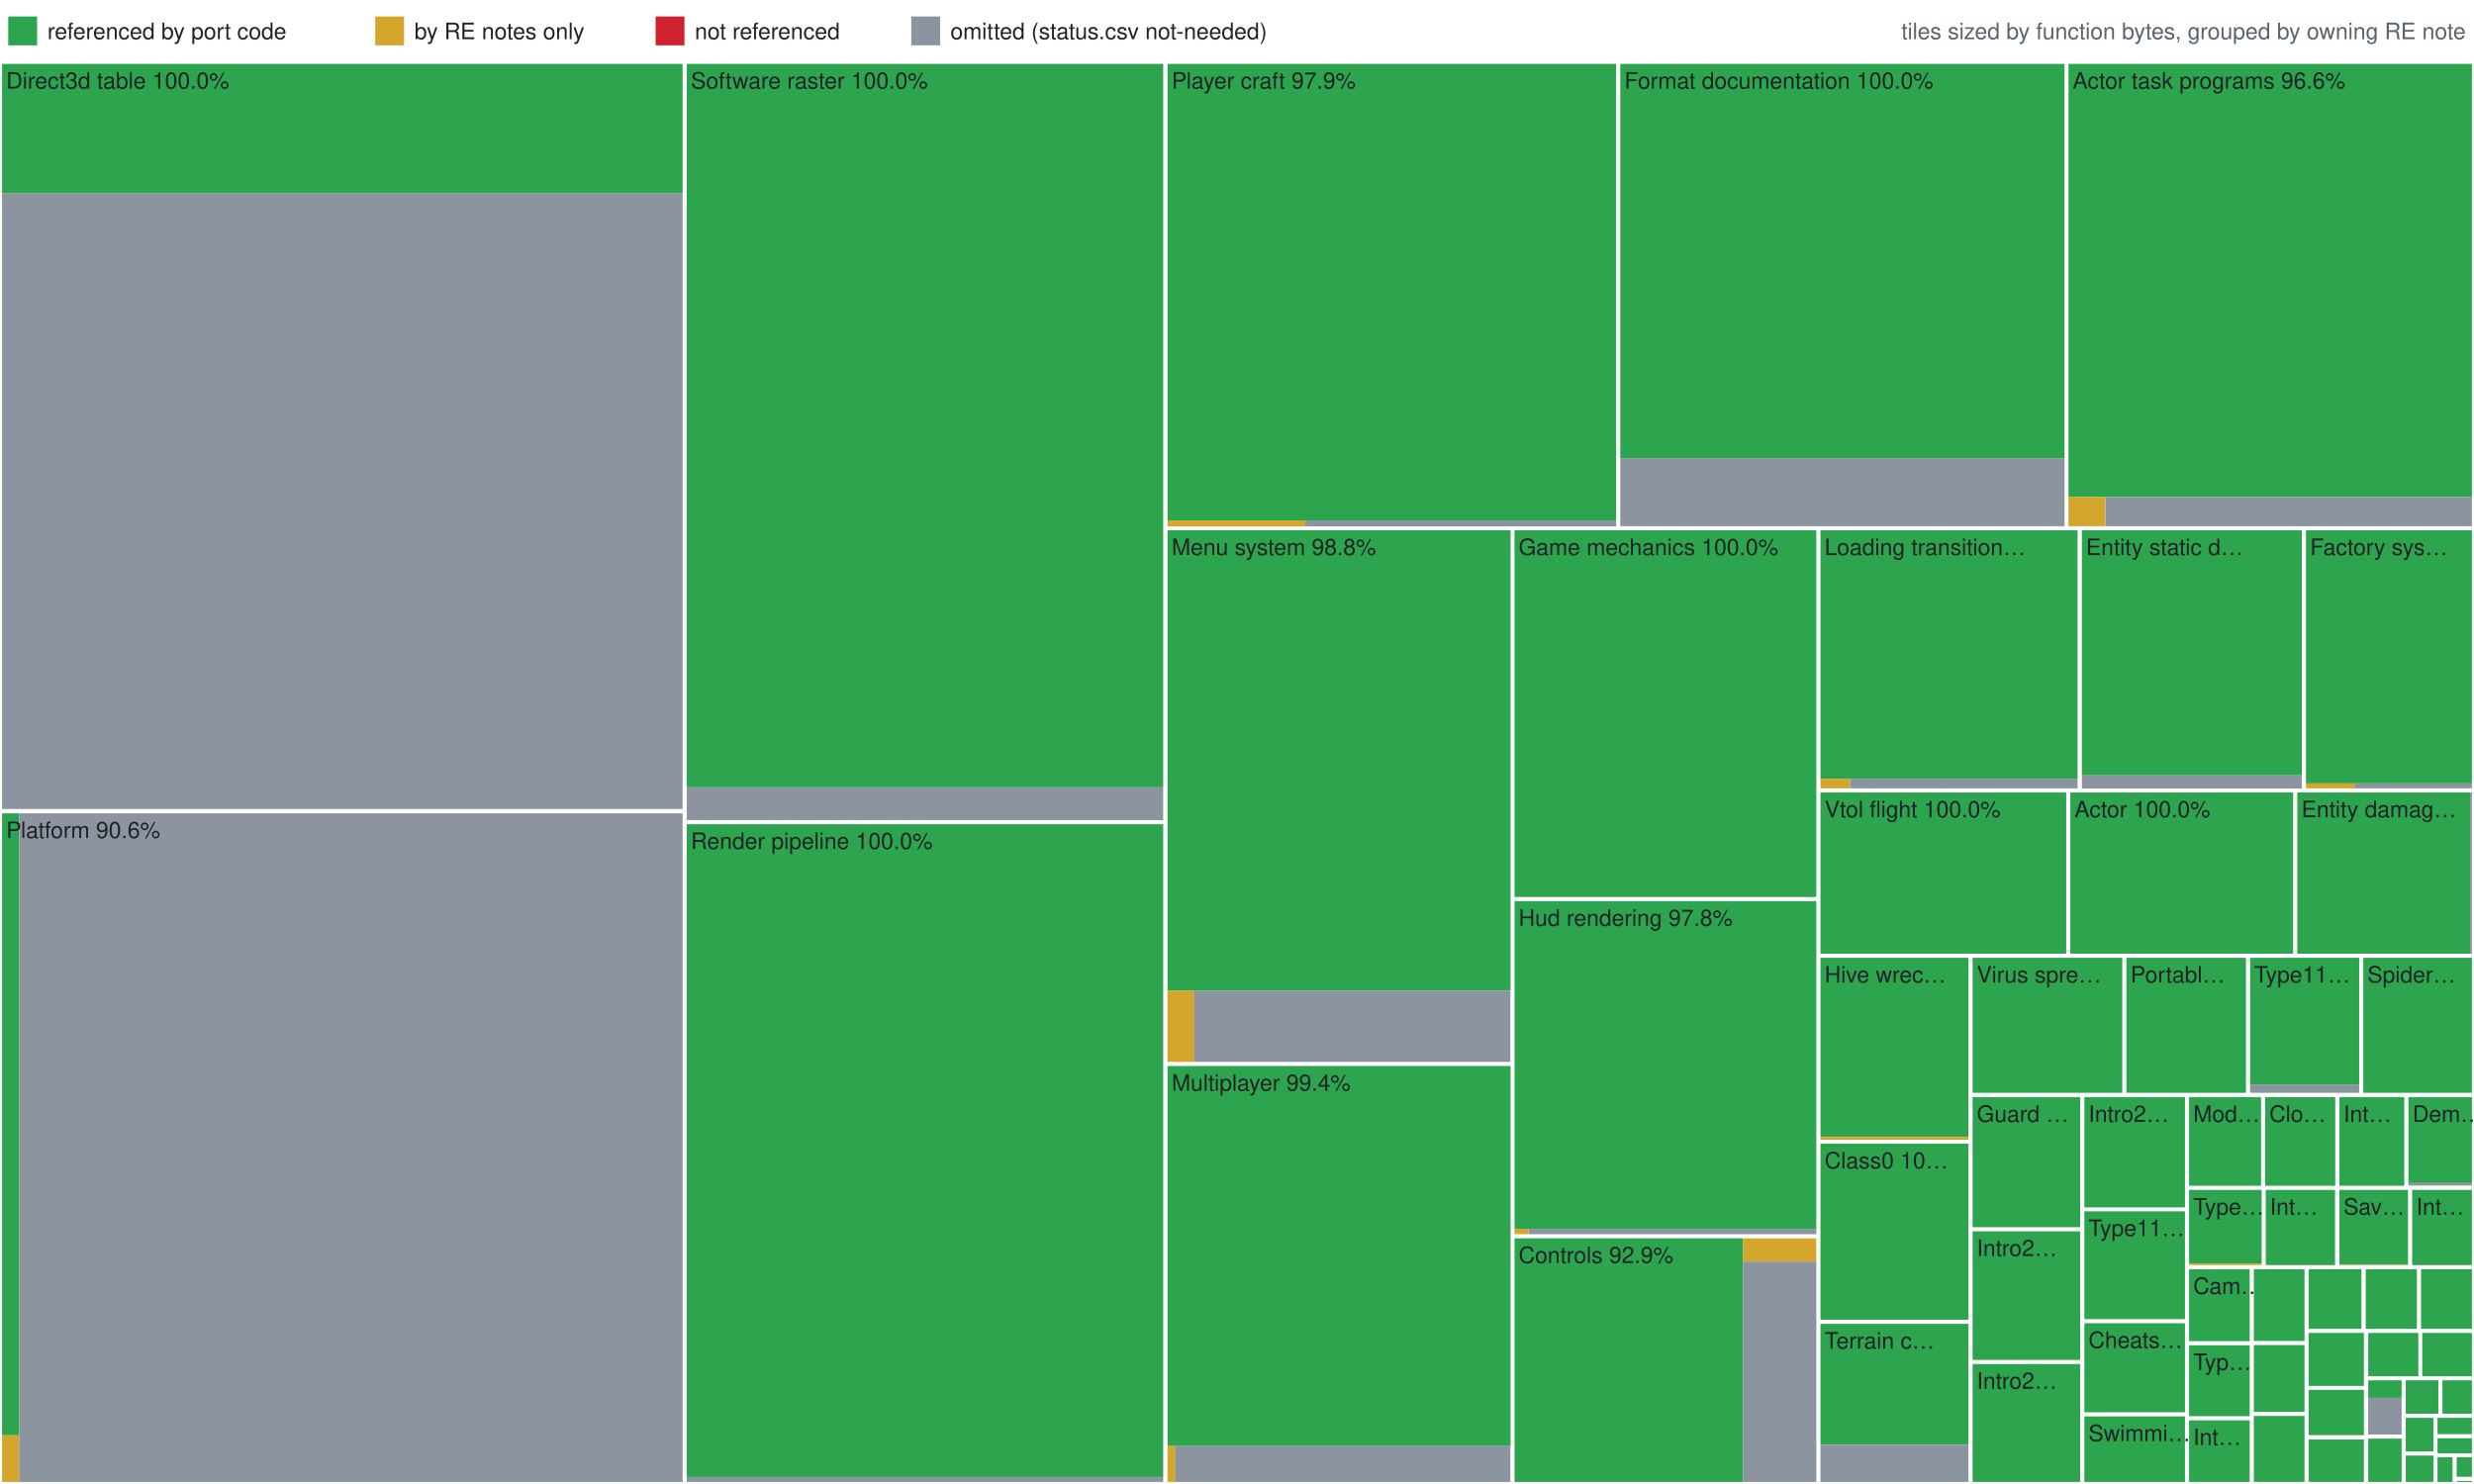
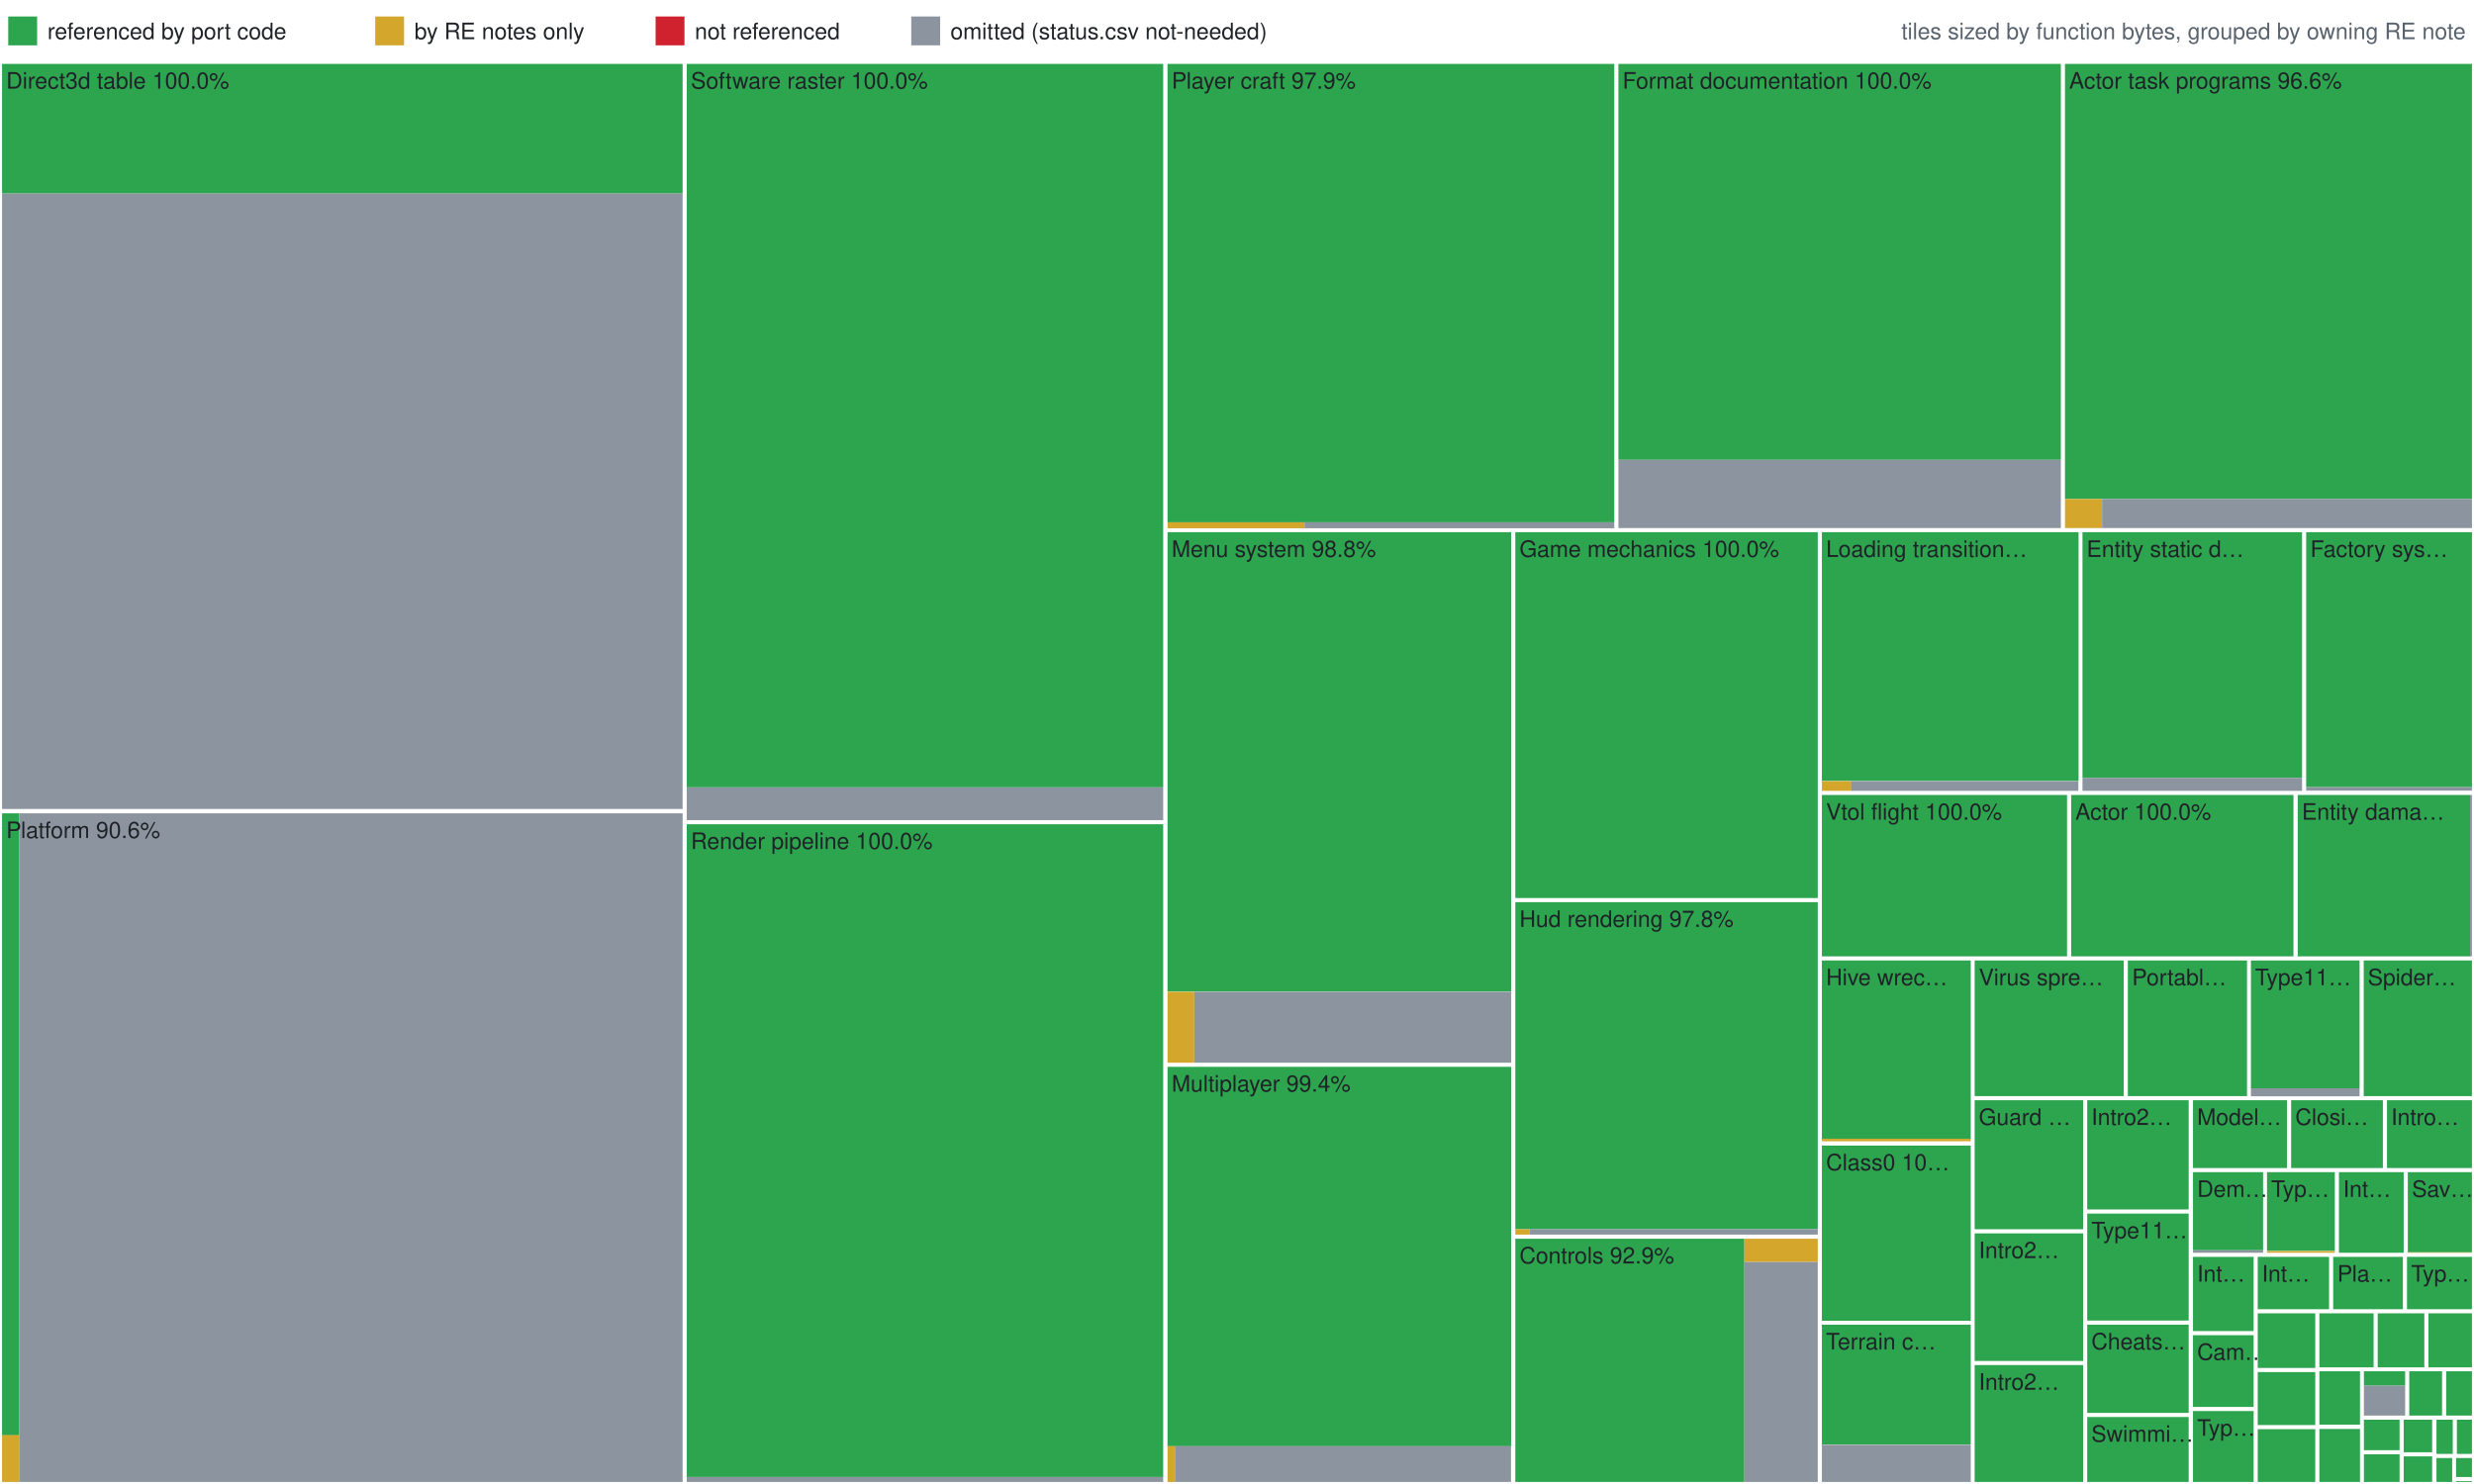
<svg xmlns="http://www.w3.org/2000/svg" width="1200" height="720" viewBox="0 0 1200 720" font-family="Segoe UI, Helvetica, Arial, sans-serif" font-size="11">
  <rect width="1200" height="720" fill="#ffffff" />
  <rect x="4" y="8" width="14" height="14" fill="#2da44e" />
  <text x="23" y="19" fill="#1f2328">referenced by port code</text>
  <rect x="182" y="8" width="14" height="14" fill="#d4a72c" />
  <text x="201" y="19" fill="#1f2328">by RE notes only</text>
  <rect x="318" y="8" width="14" height="14" fill="#cf222e" />
  <text x="337" y="19" fill="#1f2328">not referenced</text>
  <rect x="442" y="8" width="14" height="14" fill="#8c959f" />
  <text x="461" y="19" fill="#1f2328">omitted (status.csv not-needed)</text>
  <text x="1196" y="19" fill="#59636e" text-anchor="end">tiles sized by function bytes, grouped by owning RE note</text>
  <g>
    <rect x="1" y="31" width="330.1" height="62.9" fill="#2da44e" />
    <rect x="1" y="93.9" width="330.1" height="298.6" fill="#8c959f" />
    <text x="3" y="43" fill="#1f2328">Direct3d table 100.0%</text>
  </g>
  <g>
    <rect x="1" y="394.6" width="8.3" height="301.8" fill="#2da44e" />
    <rect x="1" y="696.3" width="8.3" height="22.7" fill="#d4a72c" />
    <rect x="9.3" y="394.6" width="321.8" height="324.4" fill="#8c959f" />
    <text x="3" y="406.6" fill="#1f2328">Platform 90.6%</text>
  </g>
  <g>
    <rect x="333.1" y="31" width="231.1" height="351" fill="#2da44e" />
    <rect x="333.1" y="382" width="231.1" height="15.9" fill="#8c959f" />
    <text x="335.1" y="43" fill="#1f2328">Software raster 100.0%</text>
  </g>
  <g>
    <rect x="333.1" y="399.9" width="231.1" height="316.7" fill="#2da44e" />
    <rect x="333.1" y="716.6" width="231.1" height="2.4" fill="#8c959f" />
    <text x="335.1" y="411.9" fill="#1f2328">Render pipeline 100.0%</text>
  </g>
  <g>
-     <rect x="566.3" y="31" width="217.6" height="221.5" fill="#2da44e" />
-     <rect x="566.3" y="252.5" width="66.8" height="2.9" fill="#d4a72c" />
-     <rect x="633.1" y="252.5" width="150.8" height="2.9" fill="#8c959f" />
+     <rect x="566.3" y="31" width="216.7" height="222.4" fill="#2da44e" />
+     <rect x="566.3" y="253.4" width="66.6" height="2.9" fill="#d4a72c" />
+     <rect x="632.8" y="253.4" width="150.2" height="2.9" fill="#8c959f" />
    <text x="568.3" y="43" fill="#1f2328">Player craft 97.9%</text>
  </g>
  <g>
-     <rect x="785.9" y="31" width="215.5" height="191.3" fill="#2da44e" />
-     <rect x="785.9" y="222.3" width="215.5" height="33" fill="#8c959f" />
-     <text x="787.9" y="43" fill="#1f2328">Format documentation 100.0%</text>
-   </g>
-   <g>
-     <rect x="1003.3" y="31" width="195.7" height="210.1" fill="#2da44e" />
-     <rect x="1003.3" y="241.1" width="17.8" height="14.2" fill="#d4a72c" />
-     <rect x="1021.2" y="241.1" width="177.8" height="14.2" fill="#8c959f" />
-     <text x="1005.3" y="43" fill="#1f2328">Actor task programs 96.6%</text>
-   </g>
-   <g>
-     <rect x="566.3" y="257.3" width="166.4" height="223.4" fill="#2da44e" />
-     <rect x="566.3" y="480.7" width="13" height="34.5" fill="#d4a72c" />
-     <rect x="579.2" y="480.7" width="153.4" height="34.5" fill="#8c959f" />
-     <text x="568.3" y="269.3" fill="#1f2328">Menu system 98.8%</text>
-   </g>
-   <g>
-     <rect x="566.3" y="517.2" width="166.4" height="184.4" fill="#2da44e" />
+     <rect x="785" y="31" width="214.6" height="192.1" fill="#2da44e" />
+     <rect x="785" y="223.1" width="214.6" height="33.1" fill="#8c959f" />
+     <text x="787" y="43" fill="#1f2328">Format documentation 100.0%</text>
+   </g>
+   <g>
+     <rect x="1001.6" y="31" width="197.4" height="211.1" fill="#2da44e" />
+     <rect x="1001.6" y="242.1" width="18" height="14.1" fill="#d4a72c" />
+     <rect x="1019.6" y="242.1" width="179.4" height="14.1" fill="#8c959f" />
+     <text x="1003.6" y="43" fill="#1f2328">Actor task programs 96.6%</text>
+   </g>
+   <g>
+     <rect x="566.3" y="258.2" width="166.7" height="222.9" fill="#2da44e" />
+     <rect x="566.3" y="481.2" width="13" height="34.4" fill="#d4a72c" />
+     <rect x="579.3" y="481.2" width="153.7" height="34.4" fill="#8c959f" />
+     <text x="568.3" y="270.2" fill="#1f2328">Menu system 98.8%</text>
+   </g>
+   <g>
+     <rect x="566.3" y="517.6" width="166.7" height="184.1" fill="#2da44e" />
    <rect x="566.3" y="701.6" width="3.8" height="17.4" fill="#d4a72c" />
-     <rect x="570" y="701.6" width="162.6" height="17.4" fill="#8c959f" />
-     <text x="568.3" y="529.2" fill="#1f2328">Multiplayer 99.4%</text>
-   </g>
-   <g>
-     <rect x="734.6" y="257.3" width="146.4" height="177.9" fill="#2da44e" />
-     <text x="736.6" y="269.3" fill="#1f2328">Game mechanics 100.0%</text>
-   </g>
-   <g>
-     <rect x="734.6" y="437.2" width="146.4" height="159" fill="#2da44e" />
-     <rect x="734.6" y="596.2" width="6.8" height="2.6" fill="#d4a72c" />
-     <rect x="741.4" y="596.2" width="139.6" height="2.6" fill="#8c959f" />
-     <text x="736.6" y="449.2" fill="#1f2328">Hud rendering 97.8%</text>
-   </g>
-   <g>
-     <rect x="734.6" y="600.8" width="110.9" height="118.2" fill="#2da44e" />
-     <rect x="845.5" y="600.8" width="35.5" height="11.3" fill="#d4a72c" />
-     <rect x="845.5" y="612.1" width="35.5" height="106.9" fill="#8c959f" />
-     <text x="736.6" y="612.8" fill="#1f2328">Controls 92.9%</text>
-   </g>
-   <g>
-     <rect x="883" y="257.3" width="124.7" height="120.5" fill="#2da44e" />
-     <rect x="883" y="377.8" width="14.3" height="4.7" fill="#d4a72c" />
-     <rect x="897.3" y="377.8" width="110.4" height="4.7" fill="#8c959f" />
-     <text x="885" y="269.3" fill="#1f2328">Loading transition…</text>
-   </g>
-   <g>
-     <rect x="1009.8" y="257.3" width="106.7" height="118.9" fill="#2da44e" />
-     <rect x="1009.8" y="376.3" width="106.7" height="6.3" fill="#8c959f" />
-     <text x="1011.8" y="269.3" fill="#1f2328">Entity static d…</text>
-   </g>
-   <g>
-     <rect x="1118.5" y="257.3" width="80.5" height="122.8" fill="#2da44e" />
-     <rect x="1118.5" y="380.1" width="23.5" height="2.4" fill="#d4a72c" />
-     <rect x="1142" y="380.1" width="57" height="2.4" fill="#8c959f" />
-     <text x="1120.5" y="269.3" fill="#1f2328">Factory sys…</text>
-   </g>
-   <g>
-     <rect x="883" y="384.5" width="119.2" height="78.2" fill="#2da44e" />
-     <text x="885" y="396.5" fill="#1f2328">Vtol flight 100.0%</text>
-   </g>
-   <g>
-     <rect x="1004.2" y="384.5" width="108" height="78.2" fill="#2da44e" />
-     <rect x="1112.2" y="384.5" width="0.1" height="78.2" fill="#8c959f" />
-     <text x="1006.2" y="396.5" fill="#1f2328">Actor 100.0%</text>
-   </g>
-   <g>
-     <rect x="1114.3" y="384.5" width="83.9" height="78.2" fill="#2da44e" />
-     <rect x="1198.1" y="384.5" width="0.9" height="78.2" fill="#8c959f" />
-     <text x="1116.3" y="396.5" fill="#1f2328">Entity damag…</text>
-   </g>
-   <g>
-     <rect x="883" y="464.7" width="71.8" height="87" fill="#2da44e" />
-     <rect x="883" y="551.7" width="71.8" height="1.3" fill="#d4a72c" />
-     <text x="885" y="476.7" fill="#1f2328">Hive wrec…</text>
-   </g>
-   <g>
-     <rect x="883" y="554.9" width="71.8" height="85.4" fill="#2da44e" />
-     <text x="885" y="566.9" fill="#1f2328">Class0 10…</text>
-   </g>
-   <g>
-     <rect x="883" y="642.3" width="71.8" height="58.5" fill="#2da44e" />
-     <rect x="883" y="700.9" width="71.8" height="18.1" fill="#8c959f" />
-     <text x="885" y="654.3" fill="#1f2328">Terrain c…</text>
-   </g>
-   <g>
-     <rect x="956.8" y="464.7" width="72.6" height="65.5" fill="#2da44e" />
-     <text x="958.8" y="476.7" fill="#1f2328">Virus spre…</text>
-   </g>
-   <g>
-     <rect x="1031.4" y="464.7" width="58" height="65.5" fill="#2da44e" />
-     <text x="1033.4" y="476.7" fill="#1f2328">Portabl…</text>
-   </g>
-   <g>
-     <rect x="1091.4" y="464.7" width="52.9" height="61.7" fill="#2da44e" />
-     <rect x="1091.4" y="526.4" width="52.9" height="3.8" fill="#8c959f" />
-     <text x="1093.4" y="476.7" fill="#1f2328">Type11…</text>
-   </g>
-   <g>
-     <rect x="1146.3" y="464.7" width="52.7" height="65.5" fill="#2da44e" />
-     <text x="1148.3" y="476.7" fill="#1f2328">Spider…</text>
-   </g>
-   <g>
-     <rect x="956.8" y="532.3" width="52.2" height="63.1" fill="#2da44e" />
-     <text x="958.8" y="544.3" fill="#1f2328">Guard …</text>
-   </g>
-   <g>
-     <rect x="956.8" y="597.4" width="52.2" height="62.4" fill="#2da44e" />
-     <text x="958.8" y="609.4" fill="#1f2328">Intro2…</text>
-   </g>
-   <g>
-     <rect x="956.8" y="661.8" width="52.2" height="57.2" fill="#2da44e" />
-     <text x="958.8" y="673.8" fill="#1f2328">Intro2…</text>
-   </g>
-   <g>
-     <rect x="1011" y="532.3" width="48.8" height="53.5" fill="#2da44e" />
-     <text x="1013" y="544.3" fill="#1f2328">Intro2…</text>
-   </g>
-   <g>
-     <rect x="1011" y="587.7" width="48.8" height="52.3" fill="#2da44e" />
-     <text x="1013" y="599.7" fill="#1f2328">Type11…</text>
-   </g>
-   <g>
-     <rect x="1011" y="642" width="48.8" height="43.2" fill="#2da44e" />
-     <text x="1013" y="654" fill="#1f2328">Cheats…</text>
-   </g>
-   <g>
-     <rect x="1011" y="687.2" width="48.8" height="31.8" fill="#2da44e" />
-     <text x="1013" y="699.2" fill="#1f2328">Swimmi…</text>
-   </g>
-   <g>
-     <rect x="1061.8" y="532.3" width="34.9" height="43" fill="#2da44e" />
-     <text x="1063.8" y="544.3" fill="#1f2328">Mod…</text>
-   </g>
-   <g>
-     <rect x="1098.7" y="532.3" width="34" height="43" fill="#2da44e" />
-     <text x="1100.7" y="544.3" fill="#1f2328">Clo…</text>
-   </g>
-   <g>
-     <rect x="1134.7" y="532.3" width="31.5" height="43" fill="#2da44e" />
-     <text x="1136.7" y="544.3" fill="#1f2328">Int…</text>
-   </g>
-   <g>
-     <rect x="1168.2" y="532.3" width="30.8" height="41.7" fill="#2da44e" />
-     <rect x="1168.2" y="573.9" width="30.8" height="1.3" fill="#8c959f" />
-     <text x="1170.2" y="544.3" fill="#1f2328">Dem…</text>
-   </g>
-   <g>
-     <rect x="1061.8" y="577.3" width="35.2" height="35.7" fill="#2da44e" />
-     <rect x="1061.8" y="613" width="35.2" height="0.8" fill="#d4a72c" />
-     <text x="1063.8" y="589.3" fill="#1f2328">Type…</text>
-   </g>
-   <g>
-     <rect x="1099" y="577.3" width="33.6" height="36.5" fill="#2da44e" />
-     <text x="1101" y="589.3" fill="#1f2328">Int…</text>
-   </g>
-   <g>
-     <rect x="1134.7" y="577.3" width="33.3" height="36.3" fill="#2da44e" />
-     <rect x="1134.7" y="613.6" width="33.3" height="0.2" fill="#d4a72c" />
-     <text x="1136.7" y="589.3" fill="#1f2328">Sav…</text>
-   </g>
-   <g>
-     <rect x="1170" y="577.3" width="29" height="36.5" fill="#2da44e" />
-     <text x="1172" y="589.3" fill="#1f2328">Int…</text>
-   </g>
-   <g>
-     <rect x="1061.8" y="615.8" width="29.4" height="34.9" fill="#2da44e" />
-     <text x="1063.8" y="627.8" fill="#1f2328">Cam…</text>
-   </g>
-   <g>
-     <rect x="1061.8" y="652.7" width="29.4" height="34.4" fill="#2da44e" />
-     <text x="1063.8" y="664.7" fill="#1f2328">Typ…</text>
-   </g>
-   <g>
-     <rect x="1061.8" y="689.1" width="29.4" height="29.9" fill="#2da44e" />
-     <text x="1063.8" y="701.1" fill="#1f2328">Int…</text>
-   </g>
-   <g>
-     <rect x="1093.2" y="615.8" width="24.6" height="34.8" fill="#2da44e" />
-   </g>
-   <g>
-     <rect x="1093.2" y="652.6" width="24.6" height="32.4" fill="#2da44e" />
-   </g>
-   <g>
-     <rect x="1093.2" y="687" width="24.6" height="32" fill="#2da44e" />
-   </g>
-   <g>
-     <rect x="1119.8" y="615.8" width="25.6" height="28.9" fill="#2da44e" />
-   </g>
-   <g>
-     <rect x="1147.5" y="615.8" width="24.8" height="28.9" fill="#2da44e" />
-   </g>
-   <g>
-     <rect x="1174.3" y="615.8" width="24.7" height="28.9" fill="#2da44e" />
-   </g>
-   <g>
-     <rect x="1119.8" y="646.7" width="26.8" height="25.7" fill="#2da44e" />
-   </g>
-   <g>
-     <rect x="1119.8" y="674.3" width="26.8" height="22" fill="#2da44e" />
-   </g>
-   <g>
-     <rect x="1119.8" y="698.4" width="26.8" height="20.6" fill="#2da44e" />
-   </g>
-   <g>
-     <rect x="1148.7" y="646.7" width="24.3" height="21" fill="#2da44e" />
-   </g>
-   <g>
-     <rect x="1174.9" y="646.7" width="24.1" height="21" fill="#2da44e" />
-   </g>
-   <g>
-     <rect x="1148.7" y="669.7" width="16.2" height="8.5" fill="#2da44e" />
-     <rect x="1148.7" y="678.2" width="16.2" height="17.8" fill="#8c959f" />
-   </g>
-   <g>
-     <rect x="1148.7" y="698" width="16.2" height="21" fill="#2da44e" />
-   </g>
-   <g>
-     <rect x="1166.9" y="669.7" width="15.8" height="16.2" fill="#2da44e" />
-   </g>
-   <g>
-     <rect x="1184.7" y="669.7" width="14.3" height="16.2" fill="#2da44e" />
-   </g>
-   <g>
-     <rect x="1166.9" y="687.9" width="13.4" height="16.3" fill="#2da44e" />
-   </g>
-   <g>
-     <rect x="1166.9" y="706.2" width="13.4" height="12.8" fill="#2da44e" />
-   </g>
-   <g>
-     <rect x="1182.3" y="687.9" width="16.7" height="7.9" fill="#2da44e" />
-   </g>
-   <g>
-     <rect x="1182.3" y="697.8" width="16.7" height="7.3" fill="#2da44e" />
-   </g>
-   <g>
-     <rect x="1182.3" y="707" width="7.3" height="12" fill="#2da44e" />
-   </g>
-   <g>
-     <rect x="1191.6" y="707" width="7.4" height="9.5" fill="#2da44e" />
-   </g>
-   <g>
-     <rect x="1191.6" y="718.5" width="7.4" height="0.5" fill="#2da44e" />
+     <rect x="570" y="701.6" width="162.9" height="17.4" fill="#8c959f" />
+     <text x="568.3" y="529.6" fill="#1f2328">Multiplayer 99.4%</text>
+   </g>
+   <g>
+     <rect x="735" y="258.2" width="146.7" height="177.5" fill="#2da44e" />
+     <text x="737" y="270.2" fill="#1f2328">Game mechanics 100.0%</text>
+   </g>
+   <g>
+     <rect x="735" y="437.7" width="146.7" height="158.7" fill="#2da44e" />
+     <rect x="735" y="596.4" width="6.8" height="2.6" fill="#d4a72c" />
+     <rect x="741.8" y="596.4" width="139.9" height="2.6" fill="#8c959f" />
+     <text x="737" y="449.7" fill="#1f2328">Hud rendering 97.8%</text>
+   </g>
+   <g>
+     <rect x="735" y="601" width="111.1" height="118" fill="#2da44e" />
+     <rect x="846.1" y="601" width="35.6" height="11.3" fill="#d4a72c" />
+     <rect x="846.1" y="612.3" width="35.6" height="106.7" fill="#8c959f" />
+     <text x="737" y="613" fill="#1f2328">Controls 92.9%</text>
+   </g>
+   <g>
+     <rect x="883.7" y="258.2" width="124.5" height="120.7" fill="#2da44e" />
+     <rect x="883.7" y="379" width="14.3" height="4.7" fill="#d4a72c" />
+     <rect x="897.9" y="379" width="110.2" height="4.7" fill="#8c959f" />
+     <text x="885.7" y="270.2" fill="#1f2328">Loading transition…</text>
+   </g>
+   <g>
+     <rect x="1010.1" y="258.2" width="106.5" height="119.2" fill="#2da44e" />
+     <rect x="1010.1" y="377.4" width="106.5" height="6.3" fill="#8c959f" />
+     <text x="1012.1" y="270.2" fill="#1f2328">Entity static d…</text>
+   </g>
+   <g>
+     <rect x="1118.6" y="258.2" width="80.4" height="123.7" fill="#2da44e" />
+     <rect x="1118.6" y="381.9" width="80.4" height="1.7" fill="#8c959f" />
+     <text x="1120.6" y="270.2" fill="#1f2328">Factory sys…</text>
+   </g>
+   <g>
+     <rect x="883.7" y="385.7" width="118.9" height="78.3" fill="#2da44e" />
+     <text x="885.7" y="397.7" fill="#1f2328">Vtol flight 100.0%</text>
+   </g>
+   <g>
+     <rect x="1004.6" y="385.7" width="107.8" height="78.3" fill="#2da44e" />
+     <rect x="1112.4" y="385.7" width="0.1" height="78.3" fill="#8c959f" />
+     <text x="1006.6" y="397.7" fill="#1f2328">Actor 100.0%</text>
+   </g>
+   <g>
+     <rect x="1114.5" y="385.7" width="83.7" height="78.3" fill="#2da44e" />
+     <rect x="1198.1" y="385.7" width="0.9" height="78.3" fill="#8c959f" />
+     <text x="1116.5" y="397.7" fill="#1f2328">Entity dama…</text>
+   </g>
+   <g>
+     <rect x="883.7" y="466" width="72.2" height="86.5" fill="#2da44e" />
+     <rect x="883.7" y="552.5" width="72.2" height="1.2" fill="#d4a72c" />
+     <text x="885.7" y="478" fill="#1f2328">Hive wrec…</text>
+   </g>
+   <g>
+     <rect x="883.7" y="555.8" width="72.2" height="85" fill="#2da44e" />
+     <text x="885.7" y="567.8" fill="#1f2328">Class0 10…</text>
+   </g>
+   <g>
+     <rect x="883.7" y="642.7" width="72.2" height="58.2" fill="#2da44e" />
+     <rect x="883.7" y="701" width="72.2" height="18" fill="#8c959f" />
+     <text x="885.7" y="654.7" fill="#1f2328">Terrain c…</text>
+   </g>
+   <g>
+     <rect x="957.8" y="466" width="72.3" height="65.8" fill="#2da44e" />
+     <text x="959.8" y="478" fill="#1f2328">Virus spre…</text>
+   </g>
+   <g>
+     <rect x="1032.1" y="466" width="57.8" height="65.8" fill="#2da44e" />
+     <text x="1034.1" y="478" fill="#1f2328">Portabl…</text>
+   </g>
+   <g>
+     <rect x="1091.8" y="466" width="52.7" height="62" fill="#2da44e" />
+     <rect x="1091.8" y="528" width="52.7" height="3.9" fill="#8c959f" />
+     <text x="1093.8" y="478" fill="#1f2328">Type11…</text>
+   </g>
+   <g>
+     <rect x="1146.5" y="466" width="52.5" height="65.8" fill="#2da44e" />
+     <text x="1148.5" y="478" fill="#1f2328">Spider…</text>
+   </g>
+   <g>
+     <rect x="957.8" y="533.8" width="52.6" height="62.6" fill="#2da44e" />
+     <text x="959.8" y="545.8" fill="#1f2328">Guard …</text>
+   </g>
+   <g>
+     <rect x="957.8" y="598.4" width="52.6" height="61.9" fill="#2da44e" />
+     <text x="959.8" y="610.4" fill="#1f2328">Intro2…</text>
+   </g>
+   <g>
+     <rect x="957.8" y="662.3" width="52.6" height="56.7" fill="#2da44e" />
+     <text x="959.8" y="674.3" fill="#1f2328">Intro2…</text>
+   </g>
+   <g>
+     <rect x="1012.4" y="533.8" width="49.2" height="53" fill="#2da44e" />
+     <text x="1014.4" y="545.8" fill="#1f2328">Intro2…</text>
+   </g>
+   <g>
+     <rect x="1012.4" y="588.8" width="49.2" height="51.9" fill="#2da44e" />
+     <text x="1014.4" y="600.8" fill="#1f2328">Type11…</text>
+   </g>
+   <g>
+     <rect x="1012.4" y="642.7" width="49.2" height="42.8" fill="#2da44e" />
+     <text x="1014.4" y="654.7" fill="#1f2328">Cheats…</text>
+   </g>
+   <g>
+     <rect x="1012.4" y="687.5" width="49.2" height="31.5" fill="#2da44e" />
+     <text x="1014.4" y="699.5" fill="#1f2328">Swimmi…</text>
+   </g>
+   <g>
+     <rect x="1063.7" y="533.8" width="45.6" height="32.9" fill="#2da44e" />
+     <text x="1065.7" y="545.8" fill="#1f2328">Model…</text>
+   </g>
+   <g>
+     <rect x="1111.3" y="533.8" width="44.5" height="32.9" fill="#2da44e" />
+     <text x="1113.3" y="545.8" fill="#1f2328">Closi…</text>
+   </g>
+   <g>
+     <rect x="1157.8" y="533.8" width="41.2" height="32.9" fill="#2da44e" />
+     <text x="1159.8" y="545.8" fill="#1f2328">Intro…</text>
+   </g>
+   <g>
+     <rect x="1063.7" y="568.7" width="34" height="37.9" fill="#2da44e" />
+     <rect x="1063.7" y="606.6" width="34" height="1.2" fill="#8c959f" />
+     <text x="1065.7" y="580.7" fill="#1f2328">Dem…</text>
+   </g>
+   <g>
+     <rect x="1099.6" y="568.7" width="32.9" height="38.2" fill="#2da44e" />
+     <rect x="1099.6" y="607" width="32.9" height="0.8" fill="#d4a72c" />
+     <text x="1101.6" y="580.7" fill="#1f2328">Typ…</text>
+   </g>
+   <g>
+     <rect x="1134.5" y="568.7" width="31.4" height="39.1" fill="#2da44e" />
+     <text x="1136.5" y="580.7" fill="#1f2328">Int…</text>
+   </g>
+   <g>
+     <rect x="1167.9" y="568.7" width="31.1" height="38.9" fill="#2da44e" />
+     <rect x="1167.9" y="607.6" width="31.1" height="0.2" fill="#d4a72c" />
+     <text x="1169.9" y="580.7" fill="#1f2328">Sav…</text>
+   </g>
+   <g>
+     <rect x="1063.7" y="609.8" width="29.4" height="36" fill="#2da44e" />
+     <text x="1065.7" y="621.8" fill="#1f2328">Int…</text>
+   </g>
+   <g>
+     <rect x="1063.7" y="647.8" width="29.4" height="34.8" fill="#2da44e" />
+     <text x="1065.7" y="659.8" fill="#1f2328">Cam…</text>
+   </g>
+   <g>
+     <rect x="1063.7" y="684.6" width="29.4" height="34.4" fill="#2da44e" />
+     <text x="1065.7" y="696.6" fill="#1f2328">Typ…</text>
+   </g>
+   <g>
+     <rect x="1095.1" y="609.8" width="34.6" height="25.4" fill="#2da44e" />
+     <text x="1097.1" y="621.8" fill="#1f2328">Int…</text>
+   </g>
+   <g>
+     <rect x="1131.7" y="609.8" width="33.8" height="25.4" fill="#2da44e" />
+     <text x="1133.7" y="621.8" fill="#1f2328">Pla…</text>
+   </g>
+   <g>
+     <rect x="1167.5" y="609.8" width="31.5" height="25.4" fill="#2da44e" />
+     <text x="1169.5" y="621.8" fill="#1f2328">Typ…</text>
+   </g>
+   <g>
+     <rect x="1095.1" y="637.2" width="27.9" height="26.5" fill="#2da44e" />
+   </g>
+   <g>
+     <rect x="1095.1" y="665.7" width="27.9" height="25.7" fill="#2da44e" />
+   </g>
+   <g>
+     <rect x="1095.1" y="693.4" width="27.9" height="25.6" fill="#2da44e" />
+   </g>
+   <g>
+     <rect x="1125" y="637.2" width="26.3" height="26.2" fill="#2da44e" />
+   </g>
+   <g>
+     <rect x="1153.3" y="637.2" width="22.6" height="26.2" fill="#2da44e" />
+   </g>
+   <g>
+     <rect x="1177.9" y="637.2" width="21.1" height="26.2" fill="#2da44e" />
+   </g>
+   <g>
+     <rect x="1125" y="665.3" width="19.7" height="25.9" fill="#2da44e" />
+   </g>
+   <g>
+     <rect x="1125" y="693.3" width="19.7" height="25.7" fill="#2da44e" />
+   </g>
+   <g>
+     <rect x="1146.6" y="665.3" width="20" height="7" fill="#2da44e" />
+     <rect x="1146.6" y="672.3" width="20" height="14.5" fill="#8c959f" />
+   </g>
+   <g>
+     <rect x="1168.6" y="665.3" width="15.9" height="21.5" fill="#2da44e" />
+   </g>
+   <g>
+     <rect x="1186.5" y="665.3" width="12.5" height="21.5" fill="#2da44e" />
+   </g>
+   <g>
+     <rect x="1146.6" y="688.8" width="17.3" height="14.8" fill="#2da44e" />
+   </g>
+   <g>
+     <rect x="1146.6" y="705.6" width="17.3" height="13.4" fill="#2da44e" />
+   </g>
+   <g>
+     <rect x="1165.9" y="688.8" width="13.8" height="15.8" fill="#2da44e" />
+   </g>
+   <g>
+     <rect x="1165.9" y="706.6" width="13.8" height="12.4" fill="#2da44e" />
+   </g>
+   <g>
+     <rect x="1181.8" y="688.8" width="7.9" height="16.6" fill="#2da44e" />
+   </g>
+   <g>
+     <rect x="1191.7" y="688.8" width="7.3" height="16.6" fill="#2da44e" />
+   </g>
+   <g>
+     <rect x="1181.8" y="707.4" width="7.6" height="11.6" fill="#2da44e" />
+   </g>
+   <g>
+     <rect x="1191.3" y="707.4" width="7.7" height="9.2" fill="#2da44e" />
+   </g>
+   <g>
+     <rect x="1191.3" y="718.6" width="7.7" height="0.4" fill="#2da44e" />
  </g>
</svg>
